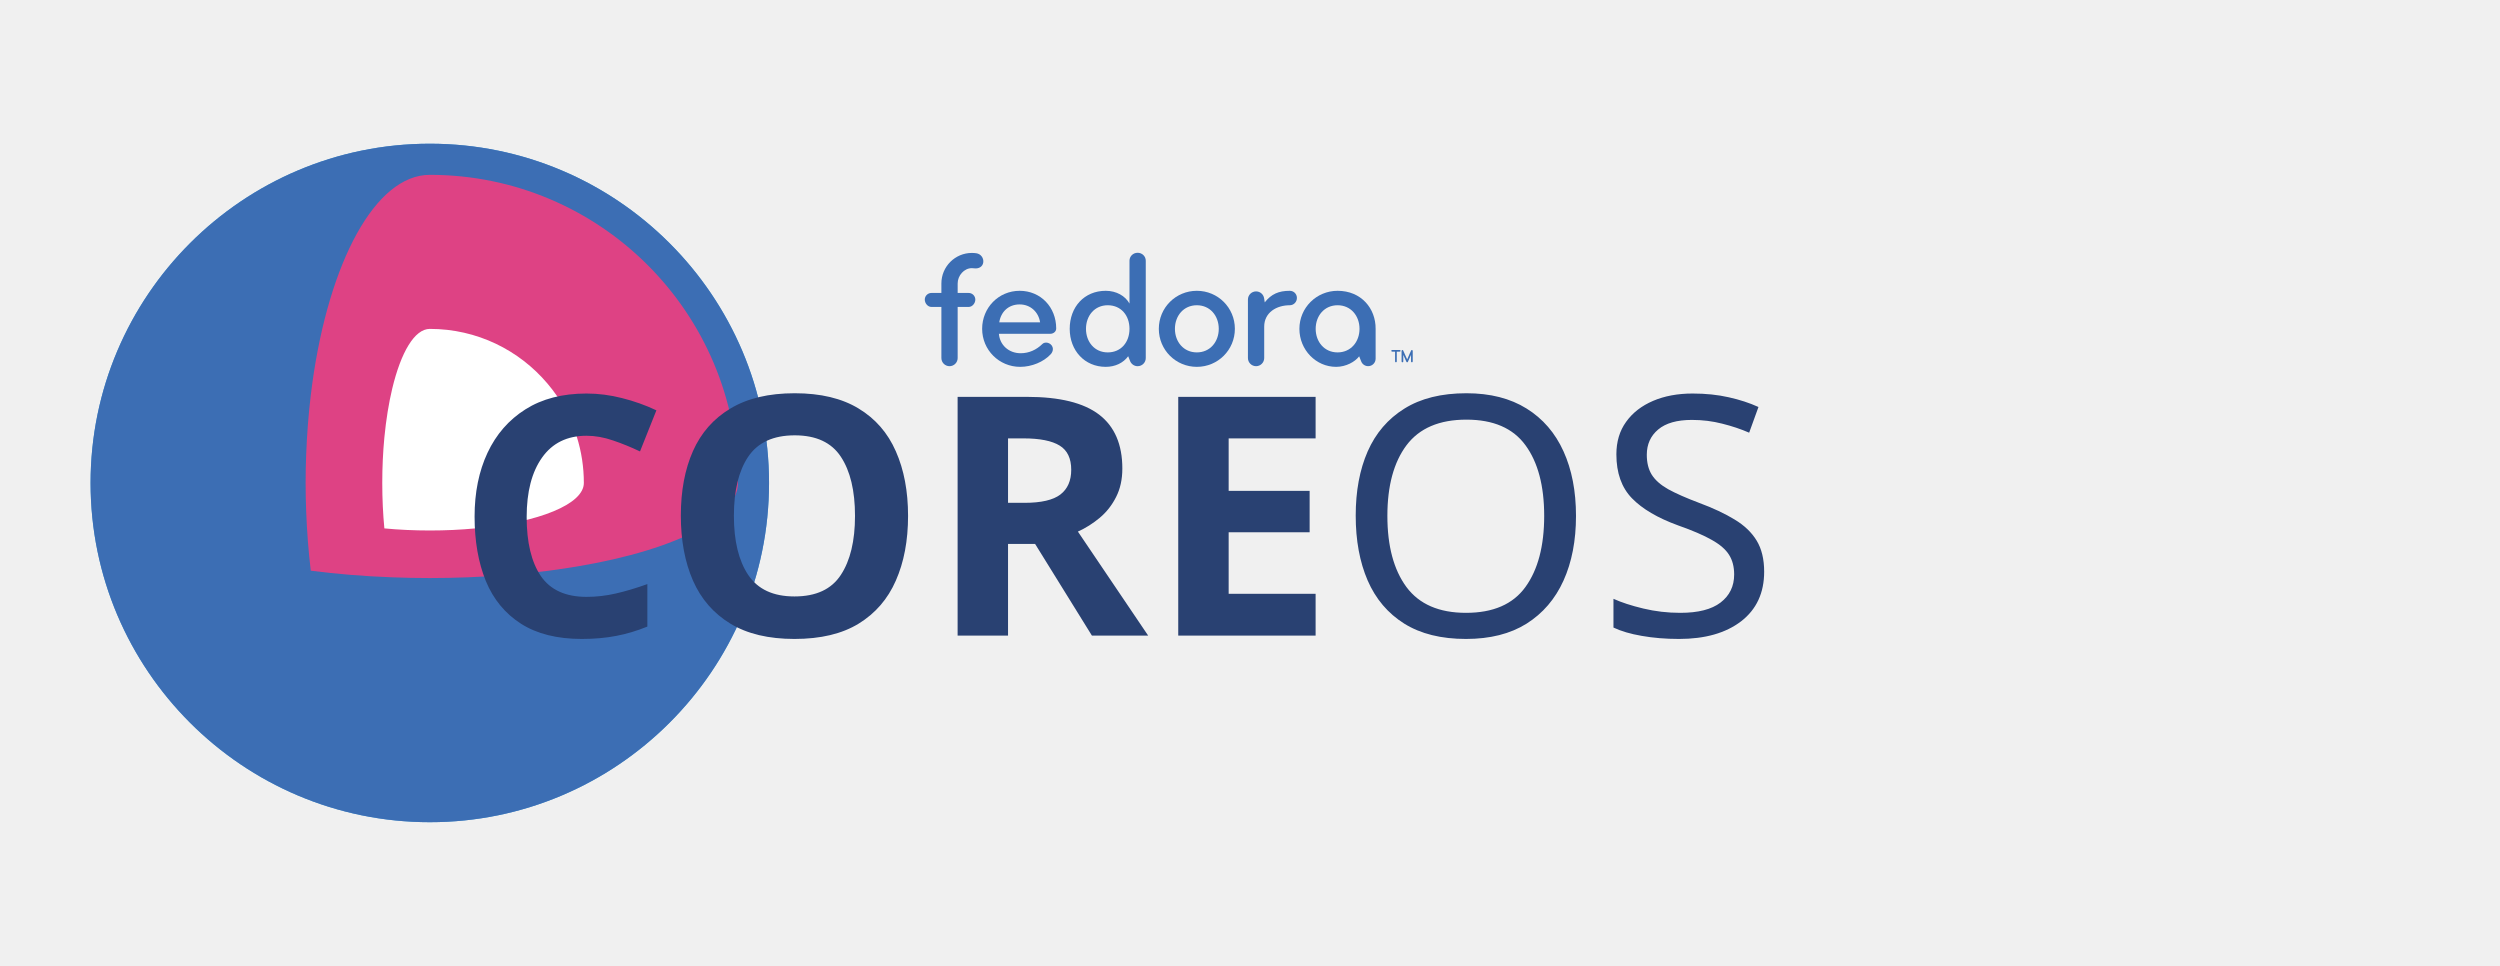
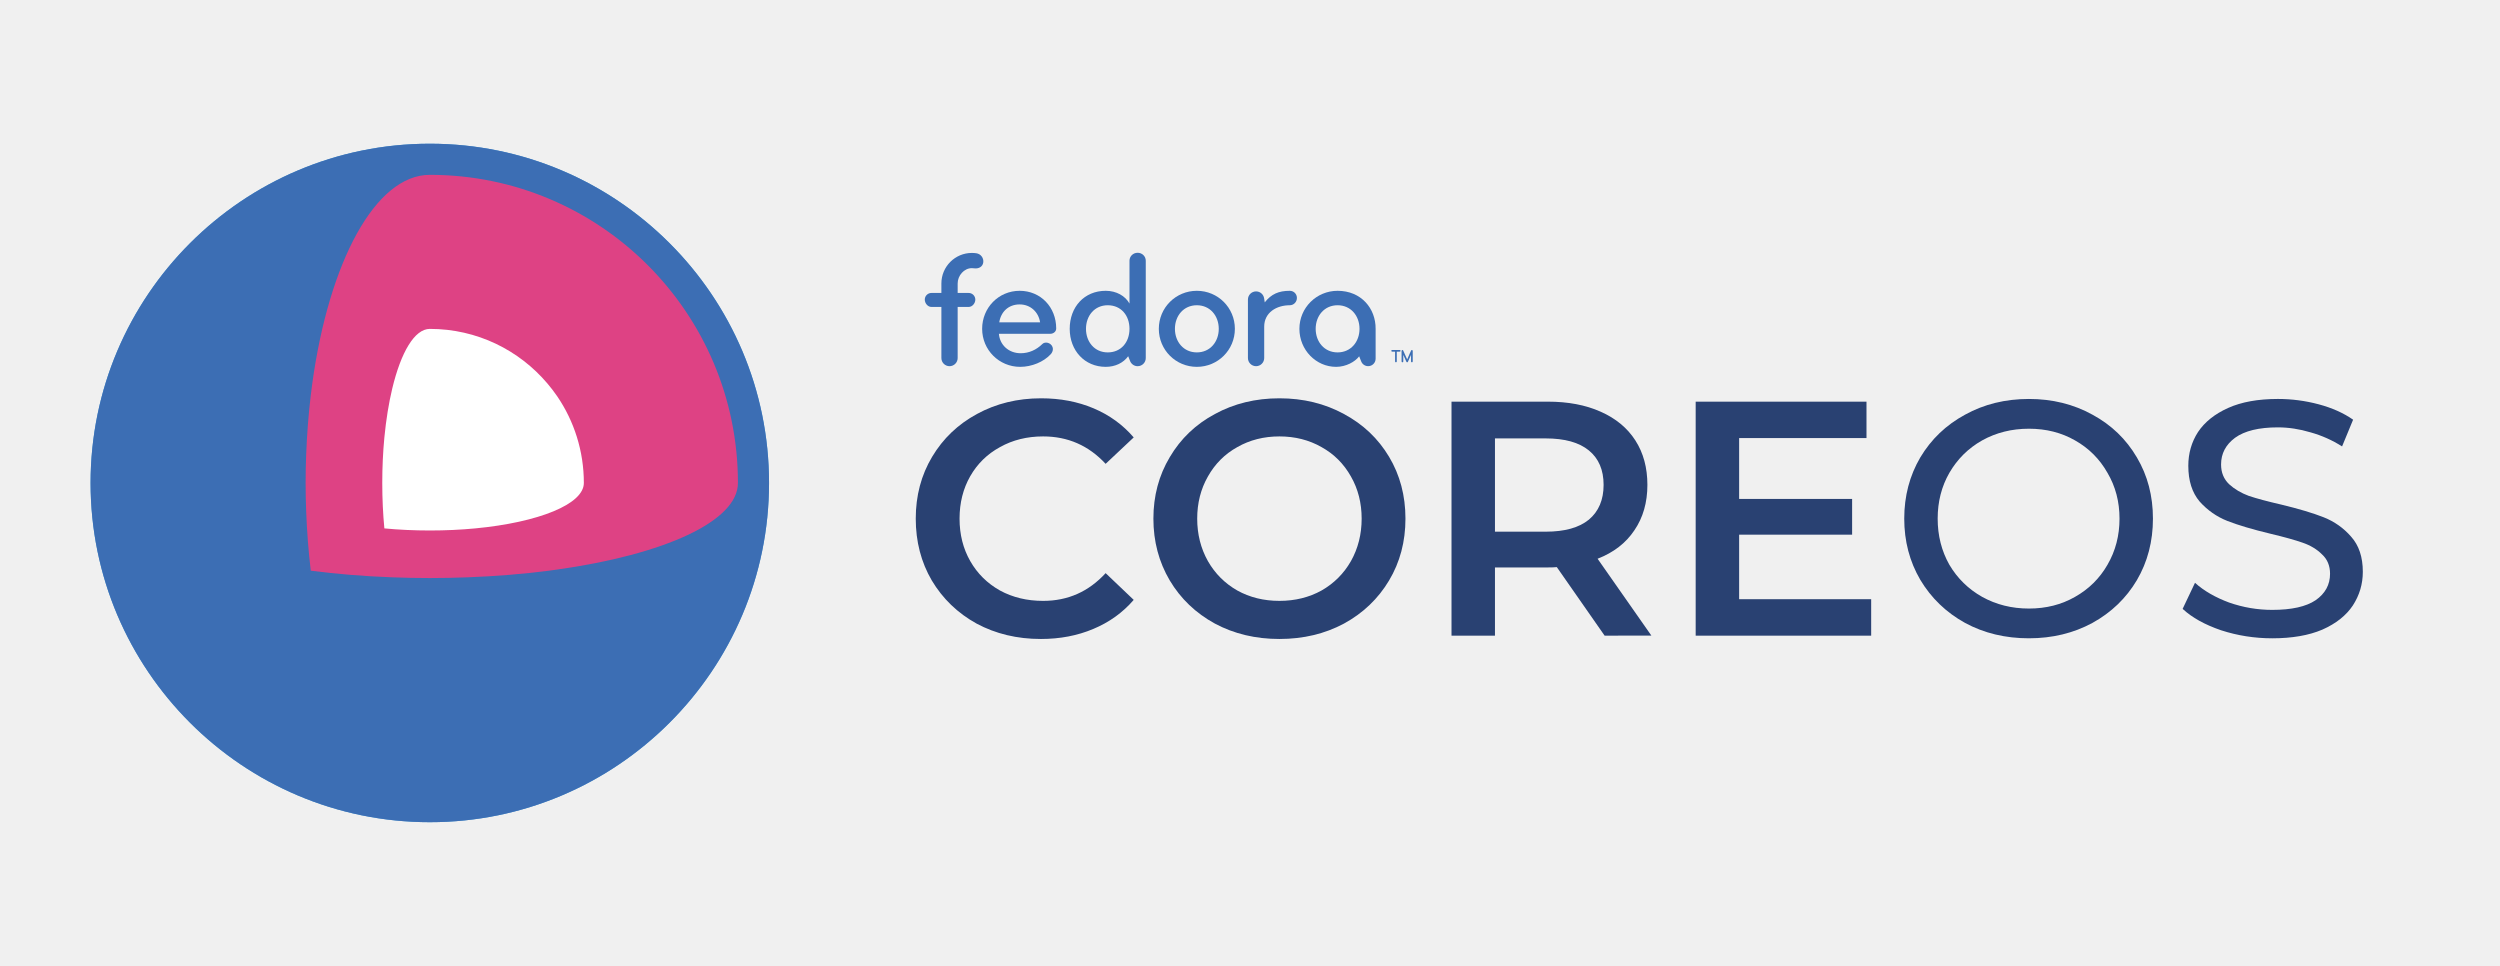
<svg xmlns="http://www.w3.org/2000/svg" version="1.1" id="Layer_1" x="0px" y="0px" width="792px" height="306px" viewBox="0 0 792 306" enable-background="new 0 0 792 306" xml:space="preserve">
  <defs id="defs29">
    <clipPath clipPathUnits="userSpaceOnUse" id="clipPath192327">
      <rect style="opacity:0.705;fill:#3c6eb4;fill-opacity:1;fill-rule:evenodd;stroke:none;stroke-width:9.388;stroke-linecap:round;stroke-linejoin:round;stroke-miterlimit:4;stroke-dasharray:none;stroke-opacity:1;paint-order:stroke fill markers" id="rect192329" width="238" height="243" x="186" y="1750.867" />
    </clipPath>
  </defs>
  <path style="fill:#53a3da" id="path95995" d="M 136.168,45.527 C 76.898,45.527 28.689,93.739 28.689,153 c 0,59.265 48.209,107.474 107.479,107.474 59.252,0 107.465,-48.209 107.465,-107.474 0,-59.261 -48.213,-107.473 -107.465,-107.473 z" />
  <path d="M 136.168,45.527 C 76.898,45.527 28.689,93.739 28.689,153 c 0,59.265 48.209,107.474 107.479,107.474 59.252,0 107.465,-48.209 107.465,-107.474 0,-59.261 -48.213,-107.473 -107.465,-107.473 z" id="path2" style="fill:#3c6eb4;fill-opacity:1" />
  <path d="m 136.168,55.389 c -17.283,0 -31.941,27.645 -37.235,66.069 -0.169,1.236 -0.333,2.487 -0.478,3.746 -0.723,6.047 -1.213,12.335 -1.458,18.808 -0.117,2.962 -0.175,5.956 -0.175,8.988 0,3.029 0.058,6.029 0.175,8.985 0.245,6.472 0.735,12.764 1.458,18.811 8.104,1.049 16.769,1.761 25.807,2.099 3.907,0.146 7.872,0.233 11.907,0.233 4.023,0 8,-0.088 11.895,-0.233 9.049,-0.338 17.708,-1.05 25.819,-2.099 0.892,-0.114 1.77,-0.239 2.659,-0.368 33.754,-4.74 57.235,-15.232 57.235,-27.428 -10e-4,-53.912 -43.706,-97.611 -97.609,-97.611 z" id="path4" style="fill:#de4284;fill-opacity:1" />
  <path d="m 176.541,125.569 c -0.979,-1.428 -2.029,-2.796 -3.148,-4.11 -8.956,-10.557 -22.297,-17.265 -37.224,-17.265 -4.839,0 -9.148,7.407 -11.907,18.909 -1.096,4.586 -1.947,9.819 -2.495,15.498 -0.432,4.551 -0.665,9.391 -0.665,14.399 0,5.008 0.233,9.849 0.665,14.396 4.554,0.432 9.387,0.664 14.402,0.664 5.009,0 9.842,-0.232 14.396,-0.664 10.011,-0.95 18.653,-2.875 24.775,-5.411 6.046,-2.501 9.624,-5.615 9.624,-8.985 -0.001,-10.168 -3.106,-19.612 -8.423,-27.431 z" id="path6" style="fill:#ffffff" />
  <g id="g192414" transform="matrix(2.816066,0,0,2.816066,-532.7797,392.228)">
-     <text xml:space="preserve" style="font-style:normal;font-variant:normal;font-weight:normal;font-stretch:normal;font-size:37.605px;line-height:1.25;font-family:'open sans';-inkscape-font-specification:'open sans, Normal';font-variant-ligatures:normal;font-variant-caps:normal;font-variant-numeric:normal;font-feature-settings:normal;text-align:center;letter-spacing:0px;word-spacing:0px;writing-mode:lr-tb;text-anchor:middle;fill:#294172;fill-opacity:1;stroke:none;stroke-width:2.35" x="373.553" y="-67.775" id="text192394">
-       <tspan id="tspan192392" x="373.553" y="-67.775" style="font-style:normal;font-variant:normal;font-weight:600;font-stretch:normal;font-family:Montserrat;-inkscape-font-specification:'Montserrat Semi-Bold';fill:#294172;fill-opacity:1;stroke-width:2.35">CORE<tspan style="-inkscape-font-specification:'Montserrat Medium';font-family:Montserrat;font-weight:500;font-style:normal;font-stretch:normal;font-variant:normal" id="tspan95135">OS</tspan>
-       </tspan>
-     </text>
+     <g aria-label="COREOS" style="font-style:normal;font-variant:normal;font-weight:normal;font-stretch:normal;font-size:37.605px;line-height:1.25;font-family:'open sans';-inkscape-font-specification:'open sans, Normal';font-variant-ligatures:normal;font-variant-caps:normal;font-variant-numeric:normal;font-feature-settings:normal;text-align:center;letter-spacing:0px;word-spacing:0px;writing-mode:lr-tb;text-anchor:middle;fill:#294172;fill-opacity:1;stroke:none;stroke-width:2.35" id="text192394">
+       <path d="m 306.277,-67.399 q -3.986,0 -7.22,-1.73 -3.196,-1.767 -5.039,-4.851 -1.805,-3.084 -1.805,-6.957 0,-3.873 1.843,-6.957 1.843,-3.084 5.039,-4.813 3.234,-1.767 7.22,-1.767 3.234,0 5.904,1.128 2.67,1.128 4.513,3.272 l -3.159,2.971 q -2.858,-3.084 -7.032,-3.084 -2.708,0 -4.851,1.203 -2.143,1.166 -3.347,3.272 -1.203,2.106 -1.203,4.776 0,2.67 1.203,4.776 1.203,2.106 3.347,3.309 2.143,1.166 4.851,1.166 4.174,0 7.032,-3.121 l 3.159,3.008 q -1.843,2.143 -4.55,3.272 -2.67,1.128 -5.904,1.128 z" style="font-style:normal;font-variant:normal;font-weight:600;font-stretch:normal;font-family:Montserrat;-inkscape-font-specification:'Montserrat Semi-Bold';fill:#294172;fill-opacity:1;stroke-width:2.35" id="path95136" />
+       <path d="m 333.125,-67.399 q -4.024,0 -7.258,-1.73 -3.234,-1.767 -5.077,-4.851 -1.843,-3.121 -1.843,-6.957 0,-3.836 1.843,-6.919 1.843,-3.121 5.077,-4.851 3.234,-1.767 7.258,-1.767 4.024,0 7.258,1.767 3.234,1.73 5.077,4.813 1.843,3.084 1.843,6.957 0,3.873 -1.843,6.957 -1.843,3.084 -5.077,4.851 -3.234,1.73 -7.258,1.73 z m 0,-4.287 q 2.632,0 4.738,-1.166 2.106,-1.203 3.309,-3.309 1.203,-2.143 1.203,-4.776 0,-2.632 -1.203,-4.738 -1.203,-2.143 -3.309,-3.309 -2.106,-1.203 -4.738,-1.203 -2.632,0 -4.738,1.203 -2.106,1.166 -3.309,3.309 -1.203,2.106 -1.203,4.738 0,2.632 1.203,4.776 1.203,2.106 3.309,3.309 2.106,1.166 4.738,1.166 z" style="font-style:normal;font-variant:normal;font-weight:600;font-stretch:normal;font-family:Montserrat;-inkscape-font-specification:'Montserrat Semi-Bold';fill:#294172;fill-opacity:1;stroke-width:2.35" id="path95138" />
+       <path d="m 369.707,-67.775 -5.377,-7.709 q -0.338,0.038 -1.015,0.038 h -5.942 v 7.671 h -4.889 v -26.323 h 10.83 q 3.422,0 5.942,1.128 2.557,1.128 3.911,3.234 1.354,2.106 1.354,5.001 0,2.971 -1.467,5.114 -1.429,2.143 -4.137,3.196 l 6.054,8.649 z m -0.113,-16.96 q 0,-2.52 -1.655,-3.873 -1.655,-1.354 -4.851,-1.354 h -5.716 v 10.492 h 5.716 q 3.196,0 4.851,-1.354 1.655,-1.391 1.655,-3.911 z" style="font-style:normal;font-variant:normal;font-weight:600;font-stretch:normal;font-family:Montserrat;-inkscape-font-specification:'Montserrat Semi-Bold';fill:#294172;fill-opacity:1;stroke-width:2.35" id="path95140" />
+       <path d="m 399.695,-71.874 v 4.099 h -19.743 v -26.323 h 19.216 v 4.099 h -14.327 v 6.844 h 12.71 v 4.024 h -12.71 v 7.258 z" style="font-style:normal;font-variant:normal;font-weight:600;font-stretch:normal;font-family:Montserrat;-inkscape-font-specification:'Montserrat Semi-Bold';fill:#294172;fill-opacity:1;stroke-width:2.35" id="path95142" />
+       <path d="m 417.442,-67.475 q -3.986,0 -7.183,-1.73 -3.196,-1.767 -5.039,-4.851 -1.805,-3.084 -1.805,-6.882 0,-3.798 1.805,-6.882 1.843,-3.084 5.039,-4.813 3.196,-1.767 7.183,-1.767 3.949,0 7.145,1.767 3.196,1.73 5.001,4.813 1.805,3.046 1.805,6.882 0,3.836 -1.805,6.919 -1.805,3.046 -5.001,4.813 -3.196,1.73 -7.145,1.73 z m 0,-3.347 q 2.896,0 5.189,-1.316 2.332,-1.316 3.648,-3.61 1.354,-2.331 1.354,-5.189 0,-2.858 -1.354,-5.152 -1.316,-2.331 -3.648,-3.648 -2.294,-1.316 -5.189,-1.316 -2.896,0 -5.265,1.316 -2.331,1.316 -3.685,3.648 -1.316,2.294 -1.316,5.152 0,2.858 1.316,5.189 1.354,2.294 3.685,3.61 2.369,1.316 5.265,1.316 z" style="font-style:normal;font-variant:normal;font-weight:500;font-stretch:normal;font-family:Montserrat;-inkscape-font-specification:'Montserrat Medium'" id="path95144" />
+       <path d="m 444.812,-67.475 q -2.971,0 -5.754,-0.903 -2.745,-0.94 -4.325,-2.407 l 1.391,-2.933 q 1.504,1.354 3.836,2.219 2.369,0.827 4.851,0.827 3.272,0 4.889,-1.091 1.617,-1.128 1.617,-2.971 0,-1.354 -0.903,-2.181 -0.865,-0.865 -2.181,-1.316 -1.279,-0.451 -3.648,-1.015 -2.971,-0.714 -4.813,-1.429 -1.805,-0.714 -3.121,-2.181 -1.279,-1.504 -1.279,-4.024 0,-2.106 1.091,-3.798 1.128,-1.692 3.384,-2.708 2.256,-1.015 5.603,-1.015 2.332,0 4.588,0.602 2.256,0.602 3.873,1.73 l -1.241,3.008 q -1.655,-1.053 -3.535,-1.579 -1.88,-0.564 -3.685,-0.564 -3.196,0 -4.813,1.166 -1.579,1.166 -1.579,3.008 0,1.354 0.903,2.219 0.903,0.827 2.219,1.316 1.354,0.451 3.648,0.978 2.971,0.714 4.776,1.429 1.805,0.714 3.084,2.181 1.316,1.467 1.316,3.949 0,2.068 -1.128,3.798 -1.128,1.692 -3.422,2.708 -2.294,0.978 -5.641,0.978 z" style="font-style:normal;font-variant:normal;font-weight:500;font-stretch:normal;font-family:Montserrat;-inkscape-font-specification:'Montserrat Medium'" id="path95146" />
+     </g>
    <g id="g192412" transform="matrix(0.08555491,0,0,0.08555491,240.3601,-86.72996)">
      <g transform="translate(517.9433,-446.9543)" id="g192410">
        <path style="font-style:normal;font-variant:normal;font-weight:bold;font-stretch:expanded;font-size:11.728px;line-height:90%;font-family:Comfortaa;-inkscape-font-specification:'Comfortaa Bold Expanded';text-align:start;writing-mode:lr-tb;text-anchor:start;fill:#3c6eb4;fill-opacity:1;stroke:none;stroke-width:1.894" id="path192396" d="m 729.196,299.309 v 8.743 c 0,0.586 -0.354,0.94 -1.063,1.063 h -0.076 c -0.6,0 -0.969,-0.372 -1.106,-1.117 v -13.863 c 0.087,-0.803 0.427,-1.204 1.02,-1.204 h 0.163 c 0.6,2e-5 1.002,0.427 1.204,1.28 l 4.979,11.129 c 0.065,-0.253 1.157,-2.795 3.276,-7.625 l 2.039,-4.393 c 0.246,-0.26 0.513,-0.39 0.803,-0.391 h 0.163 c 0.593,2e-5 0.933,0.401 1.02,1.204 v 13.863 c -0.137,0.745 -0.506,1.117 -1.106,1.117 h -0.076 c -0.709,-0.123 -1.063,-0.477 -1.063,-1.063 v -8.754 c -2.69,6.089 -4.097,9.231 -4.219,9.426 -0.296,0.26 -0.586,0.391 -0.868,0.391 -0.636,0 -1.161,-0.644 -1.573,-1.931 l -3.514,-7.875 m -14.763,-6.421 h 10.153 c 0.687,0.13 1.03,0.485 1.03,1.063 v 0.163 c 0,0.593 -0.401,0.933 -1.204,1.02 h -3.775 v 12.919 c 0,0.586 -0.362,0.94 -1.085,1.063 h -0.054 c -0.6,0 -0.969,-0.372 -1.106,-1.117 v -12.865 h -3.862 c -0.745,-0.145 -1.117,-0.535 -1.117,-1.171 0.159,-0.716 0.499,-1.074 1.02,-1.074" />
        <path style="fill:#3c6eb4;fill-opacity:1" id="path192398" d="m 264.952,271.632 c 0,0 0,0 -67.469,0 1.092,14.626 12.882,25.545 28.602,25.545 11.135,0 20.744,-4.585 28.385,-12.007 1.529,-1.534 3.276,-1.97 5.24,-1.97 2.62,0 5.242,1.313 6.987,3.496 1.093,1.528 1.748,3.276 1.748,5.02 0,2.403 -1.093,5.021 -3.059,6.988 -9.171,9.823 -24.673,16.375 -39.959,16.375 -27.729,0 -49.999,-22.27 -49.999,-50.001 0,-27.728 21.616,-49.999 49.345,-49.999 27.512,0 48.036,21.397 48.036,49.562 0.002,4.151 -3.709,6.991 -7.857,6.991 z m -40.178,-38.648 c -14.629,0 -24.672,9.607 -26.855,23.576 32.969,0 53.711,0 53.711,0 -1.965,-13.314 -12.446,-23.576 -26.857,-23.576 z" />
        <path style="fill:#3c6eb4;fill-opacity:1" id="path192400" d="m 457.741,315.08 c -27.729,0 -49.998,-22.27 -49.998,-50.001 0,-27.728 22.269,-49.999 49.998,-49.999 27.732,0 50.001,22.271 50.001,49.999 9.5e-4,27.731 -22.268,50.001 -50.001,50.001 z m 0,-81.007 c -17.466,0 -28.822,13.976 -28.822,31.005 0,17.028 11.356,31.004 28.822,31.004 17.468,0 28.825,-13.975 28.825,-31.004 0,-17.028 -11.357,-31.005 -28.825,-31.005 z" />
        <path style="fill:#3c6eb4;fill-opacity:1" id="path192402" d="m 579.937,215.079 c -14.65,0 -24.34,4.333 -32.895,15.209 l -0.79,-5.059 v 0 c -0.664,-5.281 -5.169,-9.359 -10.623,-9.359 -5.917,0 -10.716,4.792 -10.716,10.712 0,0.008 0,0.016 0,0.024 v 0 0.01 0 76.891 c 0,5.895 4.802,10.699 10.699,10.699 5.895,0 10.699,-4.805 10.699,-10.699 v -41.266 c 0,-18.777 16.375,-28.167 33.625,-28.167 5.241,0 9.387,-4.367 9.387,-9.608 0,-5.241 -4.146,-9.388 -9.387,-9.388 z" />
        <path style="fill:#3c6eb4;fill-opacity:1" id="path192404" d="m 692.819,265.078 c 0.22,-26.855 -18.997,-49.999 -50.002,-49.999 -27.73,0 -50.22,22.271 -50.22,49.999 0,27.731 21.835,50.001 48.256,50.001 13.186,0 25.053,-6.788 30.347,-13.878 l 2.607,6.617 v 0 c 1.399,3.717 4.985,6.363 9.19,6.363 5.42,0 9.815,-4.391 9.822,-9.807 v 0 -25.646 0 z m -50.002,31.005 c -17.469,0 -28.822,-13.975 -28.822,-31.004 0,-17.028 11.353,-31.005 28.822,-31.005 17.467,0 28.822,13.976 28.822,31.005 0,17.028 -11.355,31.004 -28.822,31.004 z" />
        <path style="fill:#3c6eb4;fill-opacity:1" id="path192406" d="m 390.571,175.556 c 0,-5.893 -4.802,-10.48 -10.697,-10.48 -5.895,0 -10.701,4.586 -10.701,10.48 v 56.335 c -5.457,-10.043 -17.247,-16.812 -31.222,-16.812 -28.384,0 -47.38,21.397 -47.38,49.999 0,28.605 19.651,50.001 47.38,50.001 12.369,0 23.093,-5.105 29.516,-13.978 l 2.376,6.025 c 1.472,4.137 5.417,7.097 10.054,7.097 5.868,0 10.675,-4.777 10.675,-10.67 0,-0.016 0,-0.03 0,-0.046 v 0 -127.95 h -9.6e-4 z m -50.001,120.527 c -17.466,0 -28.602,-13.975 -28.602,-31.004 0,-17.028 11.135,-31.005 28.602,-31.005 17.469,0 28.603,13.319 28.603,31.005 0,17.682 -11.134,31.004 -28.603,31.004 z" />
        <path style="fill:#3c6eb4;fill-opacity:1" id="path192408" d="m 167.855,165.723 c -1.952,-0.289 -3.941,-0.435 -5.916,-0.435 -22.111,0 -40.101,17.991 -40.101,40.103 v 12.526 h -13.102 c -4.803,0 -8.735,3.931 -8.735,8.732 0,4.806 3.932,9.65 8.735,9.65 h 13.101 v 67.209 c 0,5.895 4.804,10.699 10.698,10.699 5.897,0 10.7,-4.805 10.7,-10.699 v -67.209 h 14.486 c 4.802,0 8.732,-4.844 8.732,-9.65 0,-4.801 -3.929,-8.732 -8.732,-8.732 h -14.479 v -12.526 c 0,-10.31 8.387,-20.086 18.697,-20.086 0.929,0 1.864,0.069 2.782,0.204 5.848,0.865 11.288,-1.783 12.155,-7.632 0.864,-5.846 -3.173,-11.287 -9.02,-12.154 z" />
      </g>
    </g>
  </g>
</svg>
